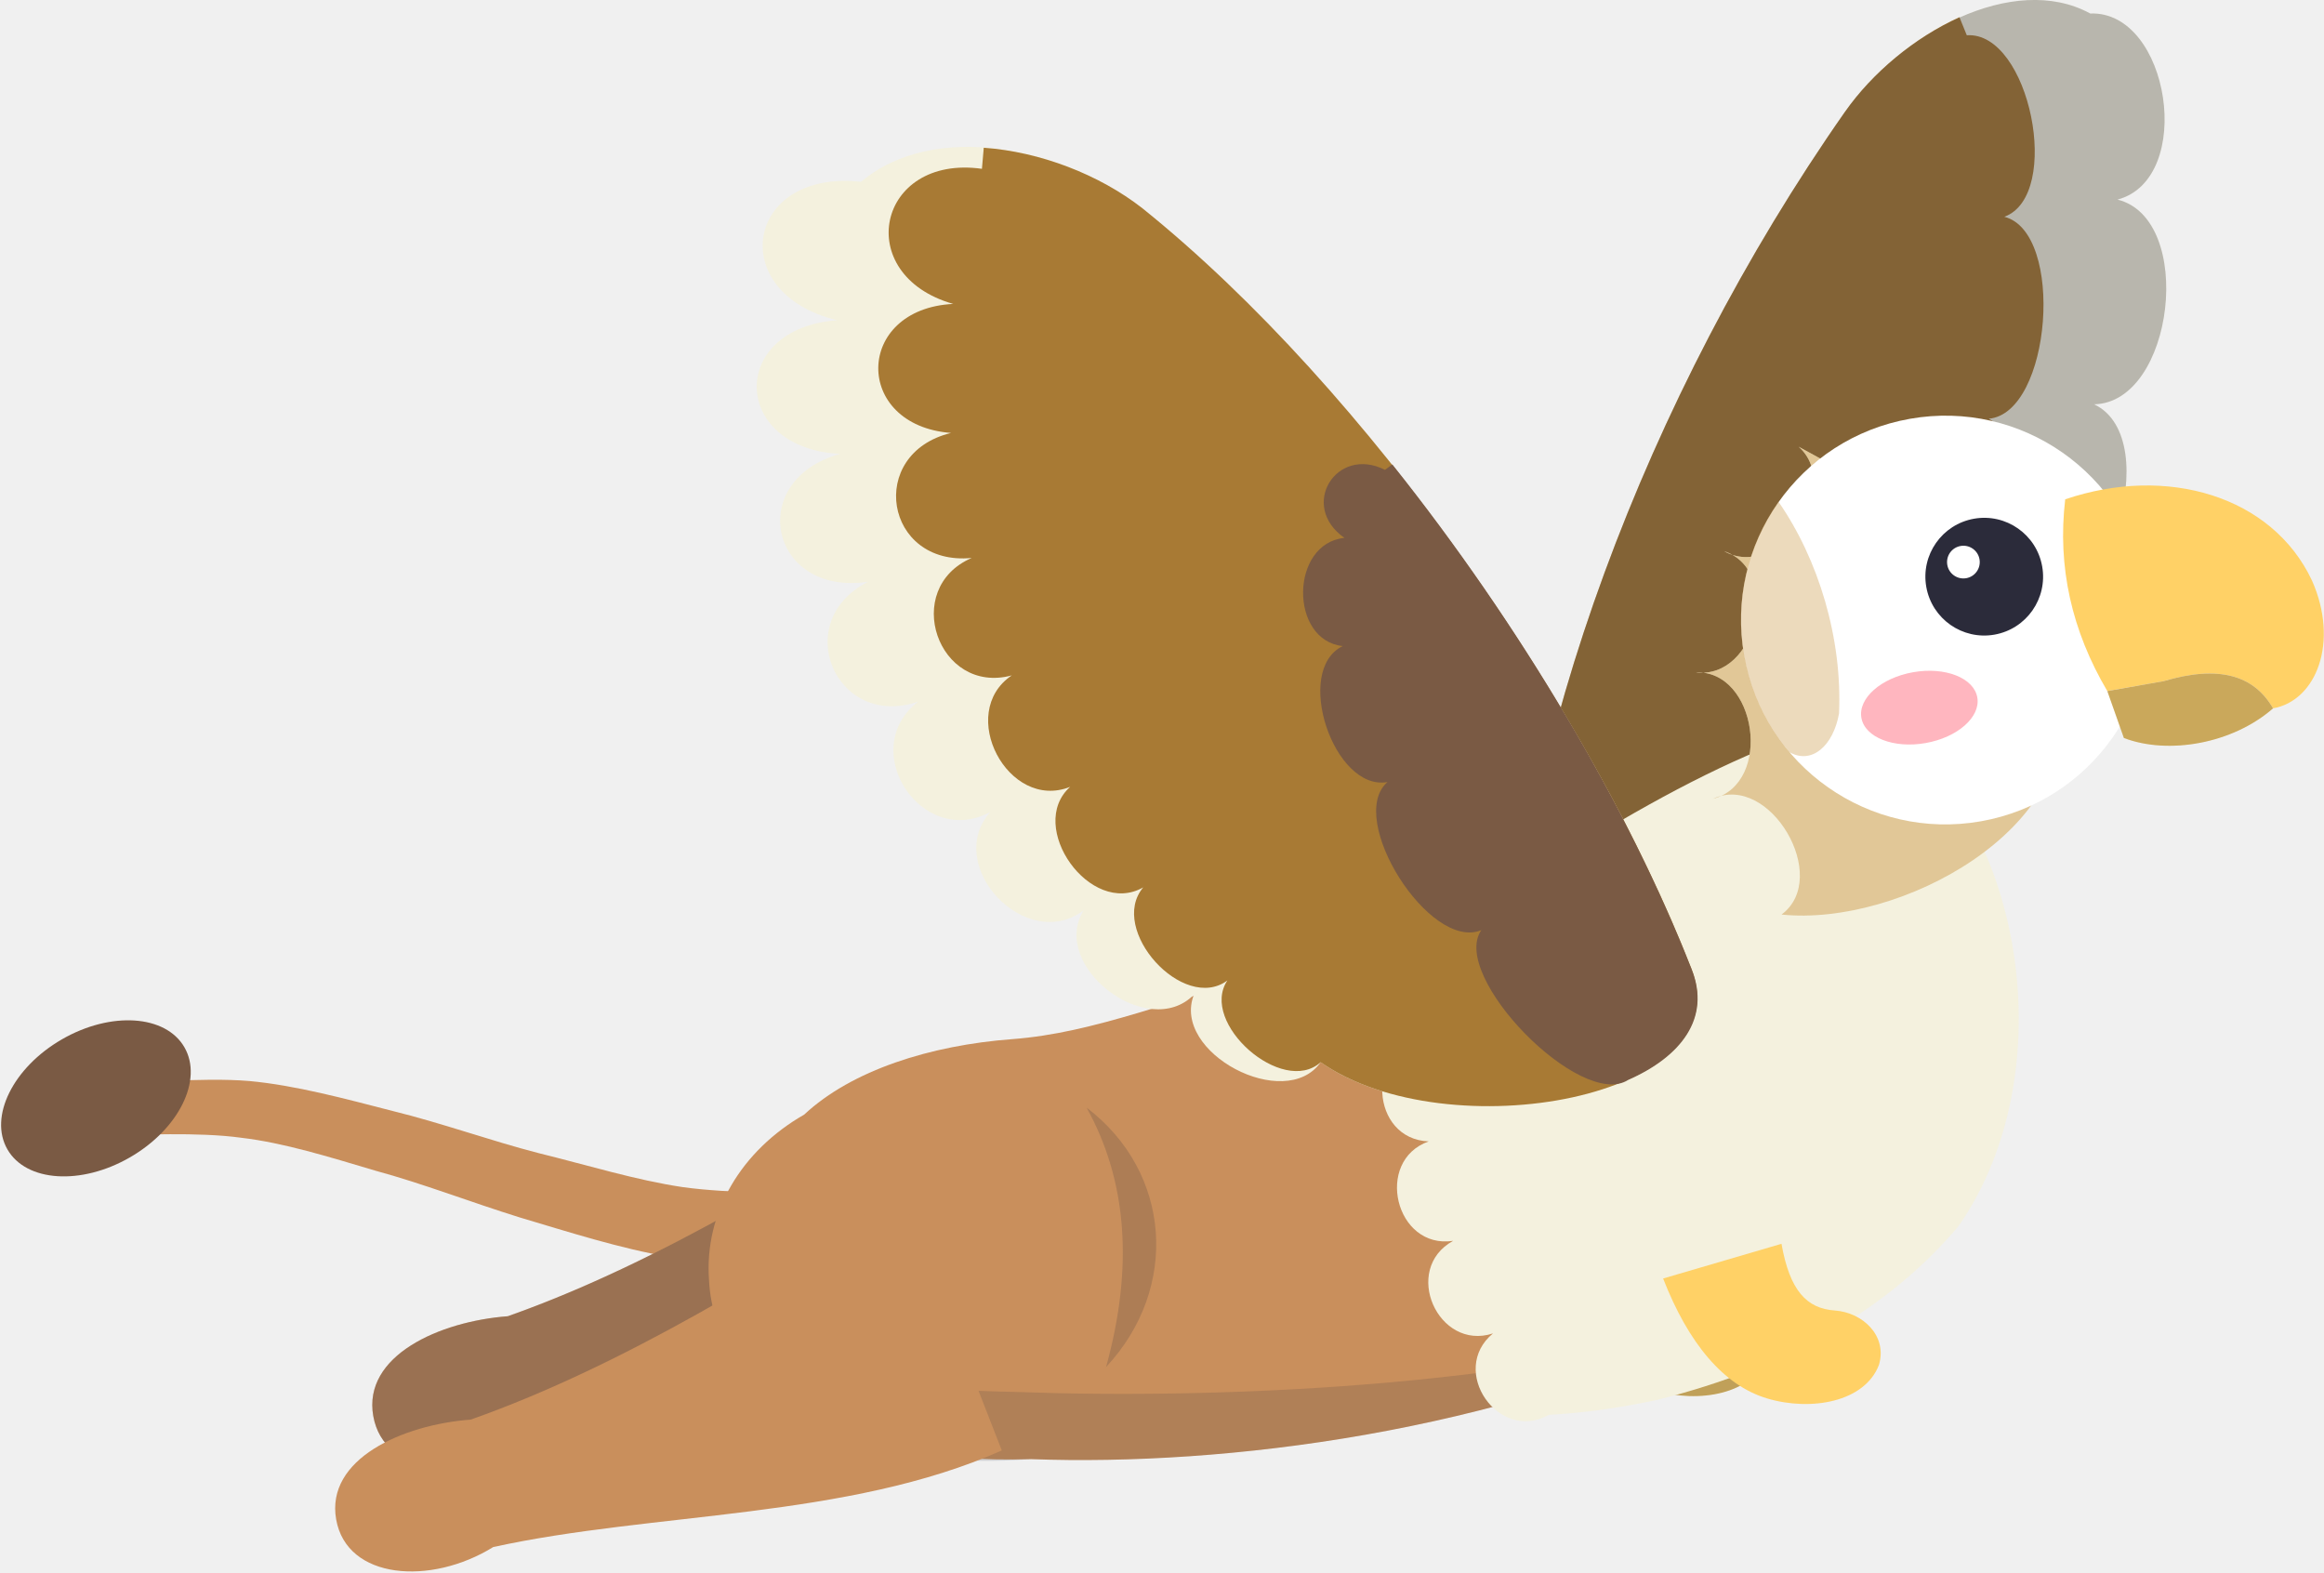
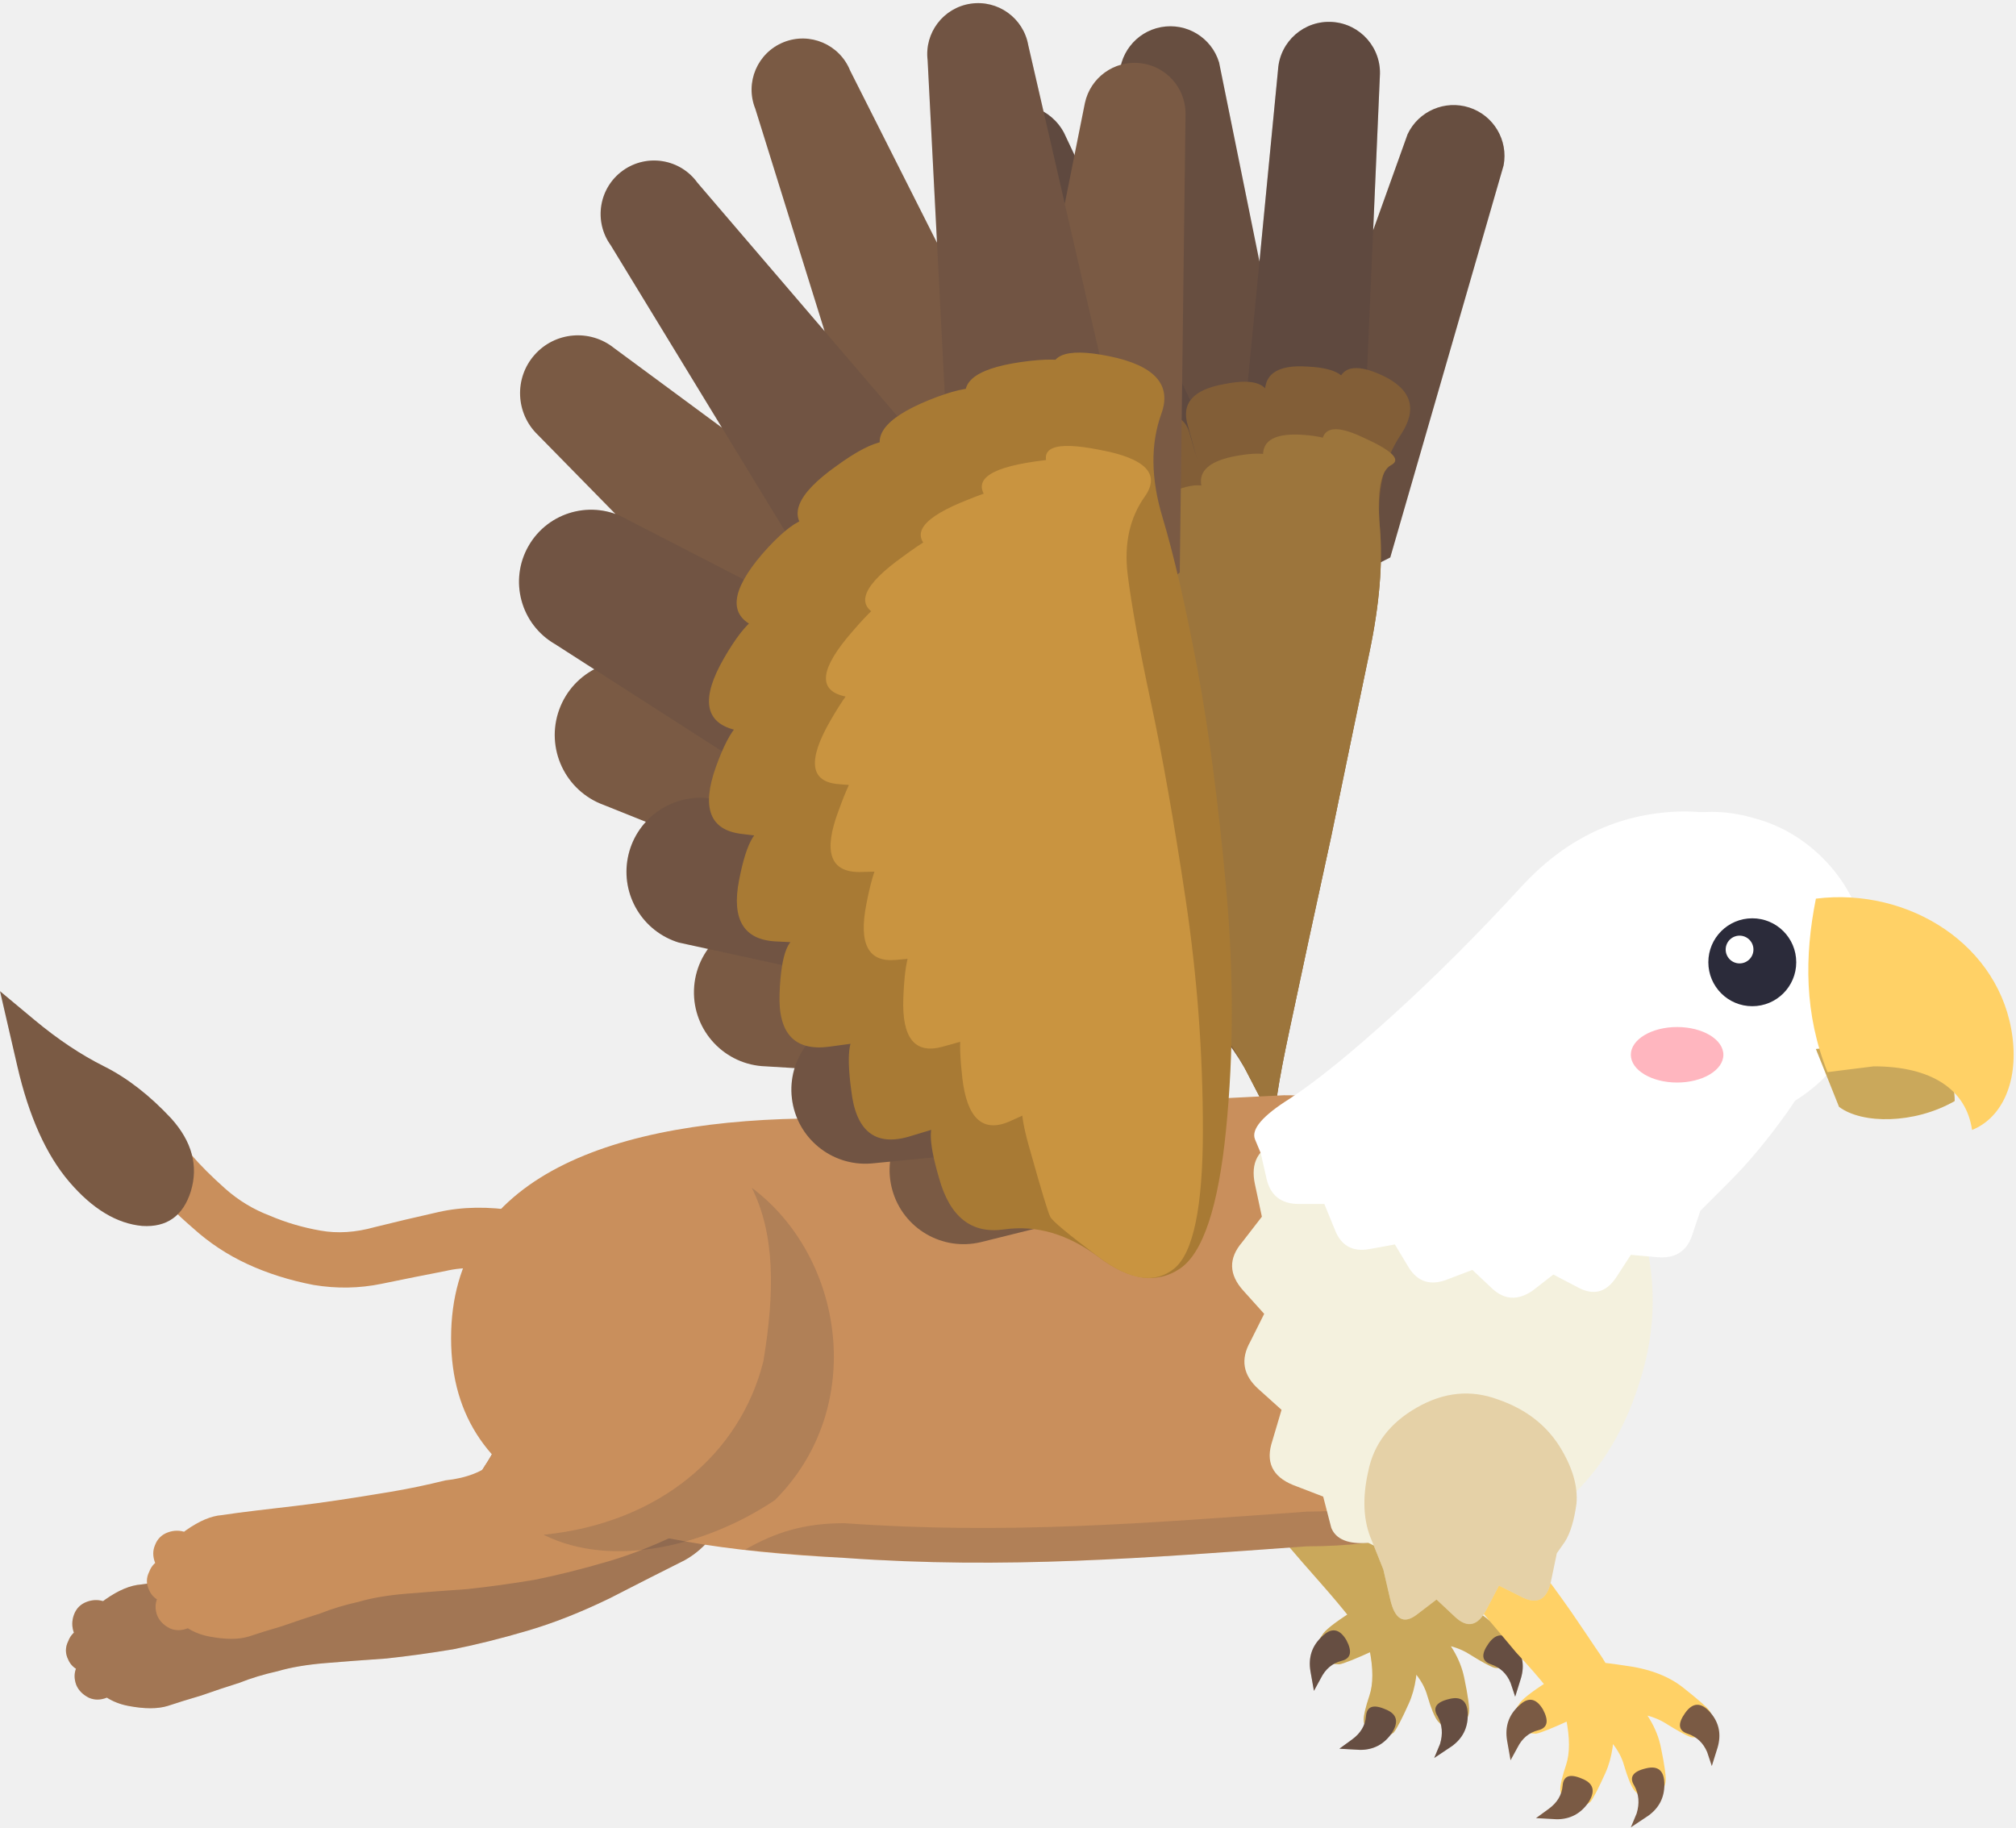
- <svg xmlns="http://www.w3.org/2000/svg" viewBox="-0.6 -6 170.6 115.4">
-   <g transform="rotate(-10 96 70)">
-     <g class="part-wings part-wings-far" style="transform-box:fill-box;transform-origin:13.8% 92.3%">
-       <path d="M 110 72 C 114 52 128 28 146 10 C 151 5 160 2 165 6 C 170.8 6.8 170.5 19.3 164.6 19.8 C 170 22.2 166.1 35.2 160.3 34.3 C 165.1 37.7 158.3 50.7 152.7 48.6 C 156.8 52.9 147.6 65 142.4 62.1 C 145.8 67 134.7 77.6 130 74 C 124 82 108 82 110 72 Z" fill="#f4f1de" />
-       <path d="M 110 72 C 114 52 128 28 146 10 C 148.5 7.5 152 5.5 155.5 4.6 L 155.8 6 C 160.4 6.5 160.7 18.8 156.2 19.6 C 160.4 21.5 157.1 34.4 152.5 34 C 156.2 36.8 149.4 50.3 145 49 C 148.1 52.4 138.2 66.1 134 64.2 C 136.6 68.1 123.8 81.9 119.8 79.6 C 114.1 80.4 108.8 78 110 72 Z" fill="#a87a34" />
-       <path d="M 110 72 C 114 52 128 28 146 10 C 151 5 160 2 165 6 C 170.8 6.8 170.5 19.3 164.6 19.8 C 170 22.2 166.1 35.2 160.3 34.3 C 165.1 37.7 158.3 50.7 152.7 48.6 C 156.8 52.9 147.6 65 142.4 62.1 C 145.8 67 134.7 77.6 130 74 C 124 82 108 82 110 72 Z" fill="#2b2b3a" opacity="0.3" />
-     </g>
-     <g class="part-tail" style="transform-box:fill-box;transform-origin:92.3% 93.8%">
-       <path d="M 58.3 75.2 C 56.7 74.8 51.7 74 48.3 72.9 C 45 71.8 41.7 70.1 38.3 68.6 C 35 67.1 31.7 65.2 28.3 63.7 C 25 62.2 21.6 60.6 18.3 59.7 C 14.9 58.8 9.7 58.4 8 58.1 A 1.9 1.9 0 0 0 8 61.9 C 9.5 62.2 13.9 62.7 17 63.7 C 20 64.6 23.1 66.2 26.3 67.8 C 29.5 69.3 32.8 71.3 36.1 73 C 39.5 74.7 42.9 76.5 46.5 77.8 C 50.1 79.1 55.8 80.3 57.7 80.8 A 2.8 2.8 0 0 0 58.3 75.2 Z" fill="#c98f5c" />
-       <ellipse cx="7" cy="59" rx="7.5" ry="5" transform="rotate(-20 7 59)" fill="#7a5a44" />
-     </g>
-     <path d="M 68 69 C 58 73, 46 78, 34 80 C 29 79.5, 23 81, 23 85.5 C 23 90, 29 91.5, 34 89.5 C 46 89, 60 92, 72 89 Z" fill="#c98f5c" />
-     <path d="M 68 69 C 58 73, 46 78, 34 80 C 29 79.5, 23 81, 23 85.5 C 23 90, 29 91.5, 34 89.5 C 46 89, 60 92, 72 89 Z" fill="#2b2b3a" opacity="0.3" />
-     <path d="M 110 90 C 111 95, 113 98.5, 116 100 C 119 101.5, 123 101.5, 124.5 99 C 125.5 97, 124 95, 122 94.5 C 120 94, 119 92.5, 119 89 Z" fill="#ffd166" />
-     <path d="M 110 90 C 111 95, 113 98.5, 116 100 C 119 101.5, 123 101.5, 124.5 99 C 125.5 97, 124 95, 122 94.5 C 120 94, 119 92.5, 119 89 Z" fill="#2b2b3a" opacity="0.3" />
-     <path d="M 58 69.2 C 62 66.6, 68 65.8, 74 66.4 C 80 67, 86 65.6, 96 64.6 C 106 63.8, 116 64.4, 122 66 C 132 70, 134 88, 122 96 C 104 101, 84 100, 70 97 C 56 95, 48 88, 49 80 C 49.5 75, 53 71, 58 69.2 Z" fill="#c98f5c" />
-     <path d="M 49.4 84 C 52 92, 60 96, 70 97 C 84 100, 104 101, 122 96 C 106 98, 84 95, 70 92 C 60 90, 53 88, 49.4 84 Z" fill="#2b2b3a" opacity="0.16" />
-     <path d="M 64 76 C 54 80, 42 85, 30 87 C 25 86.5, 19 88, 19 92.5 C 19 97, 25 98.5, 30 96.5 C 42 96, 56 99, 68 96 Z" fill="#c98f5c" />
-     <path d="M 78.5 72.3 A 15 13.5 0 0 1 76.6 91.3 Q 81.5 81 78.5 72.3 Z" fill="#2b2b3a" opacity="0.18" />
-     <path d="M 106 64.6 C 116 60, 130 54, 140 54 C 150 62, 150 82, 140 92 C 134 97, 126 100, 116 100.7 C 113 100.8, 110.5 100.7, 108 100.4 C 104 101.8 101.3 95.9 105 93.8 C 100.8 94.4 99.2 88 103.3 86.6 C 99 86.5 98.6 79.8 102.8 79.1 C 98.6 78.2 99.4 71.6 103.7 71.7 C 99.8 70 101.8 63.6 106 64.6 Z" fill="#f4f1de" />
-     <path d="M 118 92 C 119 97, 121 100.5, 124 102 C 127 103.5, 131 103.5, 132.5 101 C 133.5 99, 132 97, 130 96.5 C 128 96, 127 94.5, 127 91 Z" fill="#ffd166" />
-     <g class="part-wings" style="transform-box:fill-box;transform-origin:83.2% 95.1%">
-       <path d="M 124 70 C 120 50 108 24 94 8 C 89 2.5 80 -1 74 2.5 C 65.8 0.1 62.7 8.8 70.5 12.2 C 62.5 11.4 61.2 20.1 69 21.9 C 61.8 22.6 62.1 31.3 69.4 31.5 C 63.2 33.4 65.2 41.8 71.5 40.8 C 66.4 43.5 69.9 51.5 75.3 49.7 C 71.2 53 76.1 60.4 80.8 58 C 77.6 61.6 83.8 68.3 87.7 65.5 C 85.3 69.4 92.8 75.2 96 72 C 104 80 126 80 124 70 Z" fill="#f4f1de" />
-       <path d="M 124 70 C 120 50 108 24 94 8 C 91.3 5 87.3 2.6 83.3 1.6 L 82.9 3.1 C 75.5 0.7 72.1 9.1 79.1 12.5 C 71.9 11.6 70.3 20 77.3 21.8 C 70.9 22.2 70.8 30.6 77.2 31.1 C 71.7 32.4 73 40.6 78.6 40.1 C 74.1 42.1 76.6 49.9 81.4 48.9 C 77.7 51.2 81.2 58.6 85.4 57.1 C 82.3 59.7 86.7 66.7 90.3 64.9 C 87.7 67.6 92.8 74 96 72 C 104 80 126 80 124 70 Z" fill="#a87a34" />
-       <path d="M 124 70 C 121.5 57.6 116 42.9 108.8 29.7 L 108.2 30 C 105 27.6 101.5 31.5 104.4 34.4 C 100.4 34.1 99.1 41.1 102.9 42.2 C 99 43.3 100.4 52.6 104.4 52.6 C 100.9 54.7 105.3 65.4 109.3 64.5 C 106.4 67.4 114.2 78.8 118 77.2 C 122.1 76.2 124.8 73.8 124 70 Z" fill="#7a5a44" />
-     </g>
-     <g transform="translate(-4 -8) translate(146 68) scale(1.2) translate(-146 -68)">
-       <path d="M 148 50 L 143 46 C 145.3 48.9 140.3 53.9 137.4 51.5 C 140.7 53.3 138 59.6 134.4 58.5 C 138.1 59 137.9 66 134.1 66.3 C 137.8 65.3 140.4 72.3 137 74 C 144 76, 156 72, 156 64 Z" fill="#f4f1de" />
-       <path d="M 148 50 L 143 46 C 145.3 48.9 140.3 53.9 137.4 51.5 C 140.7 53.3 138 59.6 134.4 58.5 C 138.1 59 137.9 66 134.1 66.3 C 137.8 65.3 140.4 72.3 137 74 C 144 76, 156 72, 156 64 Z" fill="#c99440" opacity="0.45" />
-       <circle cx="150" cy="58" r="12.5" fill="#ffffff" />
-       <path d="M 139.2 64.3 A 12.5 12.5 0 0 1 141.2 49.1 C 143 53, 143.6 58, 142.6 62.5 C 141.9 64.4, 140.4 65.3, 139.2 64.3 Z" fill="#c99440" opacity="0.35" />
-       <path d="M 158.5 52 C 165 51, 171 54, 172.5 59.5 C 173.5 63.5, 171.5 66.8, 168.8 66.8 C 168 64.6, 166 63.6, 162.5 64 L 159 64 C 157.5 60, 157.3 56, 158.5 52 Z" fill="#ffd166" />
-       <path d="M 159 64 L 162.5 64 C 166 63.6, 168 64.6, 168.8 66.8 C 166 68.5, 162 68.5, 159.5 67 Z" fill="#ffd166" />
-       <path d="M 159 64 L 162.5 64 C 166 63.6, 168 64.6, 168.8 66.8 C 166 68.5, 162 68.5, 159.5 67 Z" fill="#2b2b3a" opacity="0.25" />
-       <circle cx="152.8" cy="55.8" r="3.6" fill="#2b2b3a" />
-       <circle cx="151.7" cy="54.7" r="1" fill="#ffffff" />
-       <ellipse cx="147.5" cy="63" rx="3.6" ry="2.2" fill="#ff7a8a" opacity="0.55" />
-     </g>
+ <svg xmlns="http://www.w3.org/2000/svg" viewBox="-1 -35.7 174.3 158">
+   <g class="part-wings part-wings-far" style="transform-box: fill-box; transform-origin: 74.3% 104.8%">
+     <path d="M112.3 16L108.8 9.1 120.7-24.1A4.4 4.4 0 0 1 129-21.4L119.2 12.5ZM110.6 17.4L105.5 11.6 109.5-29.7A4.4 4.4 0 0 1 118.3-29.1L116.5 12.3ZM108.7 19.5L102.3 15 95.8-28.7A4.4 4.4 0 0 1 104.4-30.3L113.2 13.1ZM106.6 22L99.4 19.2 82.6-20.5A4.6 4.6 0 0 1 91-24.2L109.4 14.8ZM105 25.4L97.3 24.3 74.2-7.2A5 5 0 0 1 82.1-13.2L106.1 17.7ZM104.6 30L96.9 30.4 72.3 9.2A6.2 6.2 0 0 1 80.6 0L104.2 22.2ZM105.9 34.9L98.3 36.6 73.5 22.2A6.4 6.4 0 0 1 80.2 11.3L104.1 27.3ZM107.8 40L100.6 42.9 77.1 33.9A6.4 6.4 0 0 1 82.1 22.1L104.9 32.7Z" fill="#6e5240" />
+     <path d="M110.6 17.4L105.5 11.6 109.5-29.7A4.4 4.4 0 0 1 118.3-29.1L116.5 12.3ZM106.6 22L99.4 19.2 82.6-20.5A4.6 4.6 0 0 1 91-24.2L109.4 14.8ZM104.6 30L96.9 30.4 72.3 9.2A6.2 6.2 0 0 1 80.6 0L104.2 22.2ZM107.8 40L100.6 42.9 77.1 33.9A6.4 6.4 0 0 1 82.1 22.1L104.9 32.7Z" fill="#2b2b3a" opacity="0.14" />
+     <path d="M109.3 61.3q.2 1-2.4-4.1-2.6-5.2-13.4-14.3-10.8-9.1-9.2-12.9 1.6-3.8 3-2.9 1.4 .9 1.4 .9 0 0-3.3-1.6-3.4-1.6-1.2-5.1 2.2-3.5 3.6-2.2 1.4 1.3 1.4 1.3 0 0-2.8-1.9-2.9-2-.1-5 2.7-3.1 4.1-1.5 1.4 1.6 1.4 1.6 0 0-2.2-2.4-2.3-2.4 1-4.9 3.3-2.5 4.6-.4 1.2 2 1.2 2 0 0-1.5-2.6-1.5-2.7 2.3-4.4 3.8-1.7 4.6 .7 .7 2.4 .7 2.4 0 0-.8-2.9-.9-2.9 3.2-3.6 4-.8 3.9 1.7-.1 2.5-.1 2.5 0 0-.3-3-.4-3 3.7-2.7 4.1 .2 3.2 2.6-.9 2.4-.9 2.4 0 0 .2-3 .2-3 4-1.2 3.7 1.8 1.5 5.1-2.2 3.3-1.8 8 .4 4.6-.9 10.8-1.3 6.2-3.3 15.9-2.1 9.6-3.6 16.7-1.5 7-1.2 8Z" fill="#8c6436" />
+     <path d="M109.3 61.3q.2 1-2.4-4.1-2.6-5.2-9.8-12.8-7.3-7.6-5.7-11.4 1.6-3.8 2.6-2.7 1 1 1 1 0 0-3.2-1.2-3.2-1.2-1-4.7 2.1-3.5 3.1-2.1 .9 1.3 .9 1.3 0 0-2.9-1.6-2.9-1.6-.1-4.6 2.7-3.1 3.6-1.5 .9 1.5 .9 1.5 0 0-2.4-2-2.4-2 .9-4.5 3.3-2.5 4.1-.5 .7 1.9 .7 1.9 0 0-1.7-2.3-1.8-2.4 2-4 3.8-1.7 4.1 .5 .2 2.1 .2 2.1 0 0-1.1-2.6-1.2-2.6 2.9-3.3 4-.7 3.5 1.4-.5 2.1-.5 2.1 0 0-.7-2.8-.7-2.8 3.4-2.5 4.1 .3 3 2.3-1.2 1.9-1.2 1.9 0 0-.2-2.9-.3-2.9 3.5-1.1 3.8 1.7 2.5 2.4-1.4 .7-1 5.4 .4 4.6-.9 10.8-1.3 6.2-3.3 15.9-2.1 9.6-3.6 16.7-1.5 7-1.2 8Z" fill="#a87d3c" />
+     <path d="M112.3 16L108.8 9.1 120.7-24.1A4.4 4.4 0 0 1 129-21.4L119.2 12.5ZM110.6 17.4L105.5 11.6 109.5-29.7A4.4 4.4 0 0 1 118.3-29.1L116.5 12.3ZM108.7 19.5L102.3 15 95.8-28.7A4.4 4.4 0 0 1 104.4-30.3L113.2 13.1ZM106.6 22L99.4 19.2 82.6-20.5A4.6 4.6 0 0 1 91-24.2L109.4 14.8ZM105 25.4L97.3 24.3 74.2-7.2A5 5 0 0 1 82.1-13.2L106.1 17.7ZM104.6 30L96.9 30.4 72.3 9.2A6.2 6.2 0 0 1 80.6 0L104.2 22.2ZM105.9 34.9L98.3 36.6 73.5 22.2A6.4 6.4 0 0 1 80.2 11.3L104.1 27.3ZM107.8 40L100.6 42.9 77.1 33.9A6.4 6.4 0 0 1 82.1 22.1L104.9 32.7ZM109.3 61.3q.2 1-2.4-4.1-2.6-5.2-13.4-14.3-10.8-9.1-9.2-12.9 1.6-3.8 3-2.9 1.4 .9 1.4 .9 0 0-3.3-1.6-3.4-1.6-1.2-5.1 2.2-3.5 3.6-2.2 1.4 1.3 1.4 1.3 0 0-2.8-1.9-2.9-2-.1-5 2.7-3.1 4.1-1.5 1.4 1.6 1.4 1.6 0 0-2.2-2.4-2.3-2.4 1-4.9 3.3-2.5 4.6-.4 1.2 2 1.2 2 0 0-1.5-2.6-1.5-2.7 2.3-4.4 3.8-1.7 4.6 .7 .7 2.4 .7 2.4 0 0-.8-2.9-.9-2.9 3.2-3.6 4-.8 3.9 1.7-.1 2.5-.1 2.5 0 0-.3-3-.4-3 3.7-2.7 4.1 .2 3.2 2.6-.9 2.4-.9 2.4 0 0 .2-3 .2-3 4-1.2 3.7 1.8 1.5 5.1-2.2 3.3-1.8 8 .4 4.6-.9 10.8-1.3 6.2-3.3 15.9-2.1 9.6-3.6 16.7-1.5 7-1.2 8ZM109.3 61.3q.2 1-2.4-4.1-2.6-5.2-9.8-12.8-7.3-7.6-5.7-11.4 1.6-3.8 2.6-2.7 1 1 1 1 0 0-3.2-1.2-3.2-1.2-1-4.7 2.1-3.5 3.1-2.1 .9 1.3 .9 1.3 0 0-2.9-1.6-2.9-1.6-.1-4.6 2.7-3.1 3.6-1.5 .9 1.5 .9 1.5 0 0-2.4-2-2.4-2 .9-4.5 3.3-2.5 4.1-.5 .7 1.9 .7 1.9 0 0-1.7-2.3-1.8-2.4 2-4 3.8-1.7 4.1 .5 .2 2.1 .2 2.1 0 0-1.1-2.6-1.2-2.6 2.9-3.3 4-.7 3.5 1.4-.5 2.1-.5 2.1 0 0-.7-2.8-.7-2.8 3.4-2.5 4.1 .3 3 2.3-1.2 1.9-1.2 1.9 0 0-.2-2.9-.3-2.9 3.5-1.1 3.8 1.7 2.5 2.4-1.4 .7-1 5.4 .4 4.6-.9 10.8-1.3 6.2-3.3 15.9-2.1 9.6-3.6 16.7-1.5 7-1.2 8Z" fill="#2b2b3a" opacity="0.1" />
  </g>
+   <g class="part-tail" style="transform-box: fill-box; transform-origin: 94.6% 89.1%">
+     <path d="M53.9 71.7q.9 .8 1.1 2.1 .1 1.2-.7 2.1-.8 .9-2 1-1.3 .2-3.8-.7-2.5-1-5.5-1.8-3-.8-5.5-.2-2.6 .5-5.5 1.1-2.9 .6-5.9 .1-3.1-.6-5.7-1.8-2.6-1.2-4.7-3.1-2.2-1.9-3.5-3.5-1.4-1.6-1.6-2.4-.3-.8 .1-1.5 .4-.8 1.2-1 .8-.3 1.6 .1 .7 .4 2 1.9 1.2 1.4 3 3 1.7 1.5 3.8 2.3 2.1 .9 4.4 1.3 2.2 .4 4.7-.3 2.4-.6 5.5-1.3 3.1-.7 6.8-.1 3.7 .5 6.5 1.2 2.8 .7 3.7 1.5Z" fill="#c98f5c" />
+     <path d="M13.8 61q2.7 3 1.7 6.3-1 3.2-4.2 3-3.3-.3-6.3-3.8-3-3.5-4.5-10-1.5-6.5-1.5-6.5 0 0 3 2.5 3 2.5 6 4 3 1.5 5.8 4.5Z" fill="#7a5a44" />
+   </g>
+   <path d="M49 80.7q3.8-1.7 7.8-.1 3.9 1.5 5.6 5.3 1.6 3.9 .1 7.9-1.6 3.9-4.3 5.4-2.8 1.4-6.5 3.3-3.7 1.8-7.1 2.8-3.4 1-6.4 1.6-3 .5-5.8 .8-2.9 .2-5.3 .4-2.4 .2-4.1 .7-1.8 .4-3.3 1-1.6 .5-3.3 1.1-1.7 .5-2.9 .9-1.3 .4-3.4 0-2.1-.4-3.3-2.1-1.2-1.7-.8-3.8 .4-2.1 2.1-3.3 1.7-1.2 3.1-1.3 1.3-.2 3-.4 1.7-.2 3.4-.4 1.7-.2 3.7-.5 2-.3 4.4-.7 2.4-.4 4.8-1 2.3-.7 4.3-1.7 2.1-1 3.7-2.4 1.5-1.5 3-4.1 1.4-2.7 2.5-5.2 1.1-2.6 5-4.2ZM9.3 108.5q.3 .7 0 1.5-.3 .7-1.1 1.1-.8 .3-1.5 0-.8-.4-1.1-1.1-.3-.8 0-1.5 .3-.8 1.1-1.1 .7-.4 1.5 0 .8 .3 1.1 1.1ZM8.6 106.2q.3 .8 0 1.6-.4 .7-1.1 1-.8 .3-1.5 0-.8-.3-1.1-1-.4-.8 0-1.6 .3-.8 1.1-1.1 .7-.3 1.5 0 .7 .3 1.1 1.1ZM9.1 103.9q.3 .8 0 1.6-.3 .7-1 1-.8 .3-1.6 0-.8-.3-1.1-1-.3-.8 0-1.6 .3-.8 1.1-1.1 .8-.3 1.6 0 .7 .3 1 1.1Z" fill="#c98f5c" />
+   <path d="M49 80.7q3.8-1.7 7.8-.1 3.9 1.5 5.6 5.3 1.6 3.9 .1 7.9-1.6 3.9-4.3 5.4-2.8 1.4-6.5 3.3-3.7 1.8-7.1 2.8-3.4 1-6.4 1.6-3 .5-5.8 .8-2.9 .2-5.3 .4-2.4 .2-4.1 .7-1.8 .4-3.3 1-1.6 .5-3.3 1.1-1.7 .5-2.9 .9-1.3 .4-3.4 0-2.1-.4-3.3-2.1-1.2-1.7-.8-3.8 .4-2.1 2.1-3.3 1.7-1.2 3.1-1.3 1.3-.2 3-.4 1.7-.2 3.4-.4 1.7-.2 3.7-.5 2-.3 4.4-.7 2.4-.4 4.8-1 2.3-.7 4.3-1.7 2.1-1 3.7-2.4 1.5-1.5 3-4.1 1.4-2.7 2.5-5.2 1.1-2.6 5-4.2ZM9.3 108.5q.3 .7 0 1.5-.3 .7-1.1 1.1-.8 .3-1.5 0-.8-.4-1.1-1.1-.3-.8 0-1.5 .3-.8 1.1-1.1 .7-.4 1.5 0 .8 .3 1.1 1.1ZM8.6 106.2q.3 .8 0 1.6-.4 .7-1.1 1-.8 .3-1.5 0-.8-.3-1.1-1-.4-.8 0-1.6 .3-.8 1.1-1.1 .7-.3 1.5 0 .7 .3 1.1 1.1ZM9.1 103.9q.3 .8 0 1.6-.3 .7-1 1-.8 .3-1.6 0-.8-.3-1.1-1-.3-.8 0-1.6 .3-.8 1.1-1.1 .8-.3 1.6 0 .7 .3 1 1.1Z" fill="#2b2b3a" opacity="0.25" />
+   <path d="M105.1 90.9q-.4-1.3 .2-2.4 .6-1.1 1.9-1.4 1.2-.4 2.3 .2 1.1 .6 2.4 2.4 1.3 1.7 2.9 3.8 1.6 2.1 3 4.1 1.3 1.9 2.3 3.4 1 1.4 1.3 2.4 .2 .9-.3 1.8-.5 .9-1.4 1.2-1 .2-1.9-.3-.9-.5-2-1.8-1.1-1.4-2.6-3.1-1.6-1.8-3.3-3.8-1.7-2.1-3.1-3.7-1.4-1.6-1.7-2.8ZM118.1 105.8q-.8-.4-1-1.2-.3-.8 .1-1.5 .4-.8 1.2-1 .8-.3 4 .2 3.2 .4 5.1 1.9 1.9 1.5 2.3 2 .3 .5 .2 1.1-.2 .6-.7 1-.5 .3-1.1 .2-.6-.2-2.2-1.2-1.6-1-4.4-1-2.8-.1-3.5-.5ZM117.2 104.9q-.4-.8-.1-1.6 .3-.8 1.1-1.1 .7-.4 1.5-.1 .8 .3 3.1 2.6 2.3 2.2 2.8 4.7 .5 2.4 .4 3-.1 .6-.6 1-.5 .4-1.1 .3-.6-.1-1-.6-.4-.5-.9-2.2-.5-1.8-2.7-3.5-2.2-1.8-2.5-2.5ZM117 103.5q.2-.8 1-1.2 .7-.5 1.5-.3 .8 .2 1.3 1 .4 .7 .7 3.7 .2 2.9-.7 4.9-.9 2-1.3 2.5-.5 .4-1.1 .4-.6 0-1-.4-.5-.5-.5-1.1 0-.6 .5-2.1 .5-1.5 0-4-.6-2.6-.4-3.4ZM118.7 102.1q.8-.1 1.5 .4 .6 .4 .7 1.2 .1 .8-.3 1.5-.5 .6-2.8 1.8-2.4 1.1-3 1.2-.7 0-1.2-.3-.6-.4-.6-1-.1-.7 .3-1.2 .3-.6 2.5-2 2.1-1.5 2.9-1.6Z" fill="#ffd166" />
+   <path d="M127.7 106.4q1-1.4 2.2 0 1.1 1.3 .6 3-.5 1.6-.5 1.6 0 0-.4-1.2-.5-1.2-1.7-1.6-1.2-.4-.2-1.8ZM124.3 111.2q1.6-.4 1.6 1.4 0 1.7-1.4 2.7-1.5 1-1.5 1 0 0 .5-1.2 .4-1.3-.2-2.4-.7-1.1 1-1.5ZM118.8 112.1q1.5 .6 .5 2.1-1 1.4-2.7 1.4-1.8-.1-1.8-.1 0 0 1.1-.8 1.1-.8 1.2-2 .1-1.3 1.7-.6ZM115.4 106.1q.8 1.5-.4 1.8-1.2 .3-1.8 1.5-.6 1.1-.6 1.1 0 0-.3-1.7-.3-1.8 1-3 1.2-1.2 2.1 .3Z" fill="#7a5a44" />
+   <path d="M105.1 90.9q-.4-1.3 .2-2.4 .6-1.1 1.9-1.4 1.2-.4 2.3 .2 1.1 .6 2.4 2.4 1.3 1.7 2.9 3.8 1.6 2.1 3 4.1 1.3 1.9 2.3 3.4 1 1.4 1.3 2.4 .2 .9-.3 1.8-.5 .9-1.4 1.2-1 .2-1.9-.3-.9-.5-2-1.8-1.1-1.4-2.6-3.1-1.6-1.8-3.3-3.8-1.7-2.1-3.1-3.7-1.4-1.6-1.7-2.8ZM118.1 105.8q-.8-.4-1-1.2-.3-.8 .1-1.5 .4-.8 1.2-1 .8-.3 4 .2 3.2 .4 5.1 1.9 1.9 1.5 2.3 2 .3 .5 .2 1.1-.2 .6-.7 1-.5 .3-1.1 .2-.6-.2-2.2-1.2-1.6-1-4.4-1-2.8-.1-3.5-.5ZM117.2 104.9q-.4-.8-.1-1.6 .3-.8 1.1-1.1 .7-.4 1.5-.1 .8 .3 3.1 2.6 2.3 2.2 2.8 4.7 .5 2.4 .4 3-.1 .6-.6 1-.5 .4-1.1 .3-.6-.1-1-.6-.4-.5-.9-2.2-.5-1.8-2.7-3.5-2.2-1.8-2.5-2.5ZM117 103.5q.2-.8 1-1.2 .7-.5 1.5-.3 .8 .2 1.3 1 .4 .7 .7 3.7 .2 2.9-.7 4.9-.9 2-1.3 2.5-.5 .4-1.1 .4-.6 0-1-.4-.5-.5-.5-1.1 0-.6 .5-2.1 .5-1.5 0-4-.6-2.6-.4-3.4ZM118.7 102.1q.8-.1 1.5 .4 .6 .4 .7 1.2 .1 .8-.3 1.5-.5 .6-2.8 1.8-2.4 1.1-3 1.2-.7 0-1.2-.3-.6-.4-.6-1-.1-.7 .3-1.2 .3-.6 2.5-2 2.1-1.5 2.9-1.6ZM127.7 106.4q1-1.4 2.2 0 1.1 1.3 .6 3-.5 1.6-.5 1.6 0 0-.4-1.2-.5-1.2-1.7-1.6-1.2-.4-.2-1.8ZM124.3 111.2q1.6-.4 1.6 1.4 0 1.7-1.4 2.7-1.5 1-1.5 1 0 0 .5-1.2 .4-1.3-.2-2.4-.7-1.1 1-1.5ZM118.8 112.1q1.5 .6 .5 2.1-1 1.4-2.7 1.4-1.8-.1-1.8-.1 0 0 1.1-.8 1.1-.8 1.2-2 .1-1.3 1.7-.6ZM115.4 106.1q.8 1.5-.4 1.8-1.2 .3-1.8 1.5-.6 1.1-.6 1.1 0 0-.3-1.7-.3-1.8 1-3 1.2-1.2 2.1 .3Z" fill="#2b2b3a" opacity="0.25" />
+   <path d="M38 80C38 66 52 61 70 61L110 59C126 59 136 68 136 79C136 92 126 98 112 98C98 99 86 100 72 99C52 98 38 94 38 80Z" fill="#c98f5c" />
+   <path d="M63.4 98.3C66 96.8 68.5 96 72 96C86 97 98 96 112 95C124 95 133 89 136 79C136 92 126 98 112 98C98 99 86 100 72 99C70.5 98.9 66.5 98.6 63.4 98.3Z" fill="#2b2b3a" opacity="0.15" />
+   <path d="M56 74.7Q59.8 73 63.8 74.6Q67.7 76.1 69.4 79.9Q71 83.8 69.5 87.8Q67.9 91.7 65.2 93.2Q62.4 94.6 58.7 96.4Q55 98.3 51.6 99.3Q48.2 100.3 45.2 100.9Q42.2 101.4 39.4 101.7Q36.5 101.9 34.1 102.1Q31.7 102.3 30 102.8Q28.2 103.2 26.7 103.8Q25.1 104.3 23.4 104.9Q21.7 105.4 20.5 105.8Q19.2 106.2 17.1 105.8Q15 105.4 13.8 103.7Q12.6 102 13 99.9Q13.4 97.8 15.1 96.6Q16.8 95.4 18.2 95.3Q19.5 95.1 21.2 94.9Q22.9 94.7 24.6 94.5Q26.3 94.3 28.3 94Q30.3 93.7 32.7 93.3Q35.1 92.9 37.5 92.3Q40.3 92 41.8 90.6Q43.9 89.6 45.5 88.2Q47 86.7 48.5 84.1Q49.9 81.4 51 78.9Q52.1 76.3 56 74.7ZM16.3 102.5Q16.6 103.2 16.3 104Q16 104.7 15.2 105.1Q14.4 105.4 13.7 105.1Q12.9 104.7 12.6 104Q12.3 103.2 12.6 102.5Q12.9 101.7 13.7 101.4Q14.4 101 15.2 101.4Q16 101.7 16.3 102.5ZM15.6 100.2Q15.9 101 15.6 101.8Q15.2 102.5 14.5 102.8Q13.7 103.1 13 102.8Q12.2 102.5 11.9 101.8Q11.5 101 11.9 100.2Q12.2 99.4 13 99.1Q13.7 98.8 14.5 99.1Q15.2 99.4 15.6 100.2ZM16.1 97.9Q16.4 98.6 16.1 99.4Q15.8 100.2 15.1 100.5Q14.3 100.8 13.5 100.5Q12.7 100.2 12.4 99.4Q12.1 98.6 12.4 97.9Q12.7 97.1 13.5 96.8Q14.3 96.5 15.1 96.8Q15.8 97.1 16.1 97.9ZM45.8 89.9Q46.2 90.9 45.8 92Q45.4 93 44.3 93.4Q43.3 93.8 42.3 93.4Q41.2 93 40.5 91.7Q40.8 91.2 41.4 90.3Q41.9 89.3 42.4 88.4Q43.3 88 44.3 88.4Q45.4 88.8 45.8 89.9Z" fill="#c98f5c" />
+   <path d="M64 67C72 73 74 86 66 94C60.2 97.9 52 100 46 97C56 96 63 90 65 82C66 76 66 71 64 67Z" fill="#2b2b3a" opacity="0.16" />
+   <g class="part-wings" style="transform-box: fill-box; transform-origin: 95.9% 95.6%">
+     <path d="M92.2 21L85 12.2 92.8-26.8A4.4 4.4 0 0 1 101.5-25.9L101 13.8ZM91.2 23.4L81.6 16.2 79.2-30.5A4.4 4.4 0 0 1 87.9-31.8L98.4 13.8ZM90.2 25.9L79.1 21.2 64.3-26.3A4.4 4.4 0 0 1 72.5-29.6L94.9 14.8ZM89 28.9L77.1 27 51.8-14.5A4.6 4.6 0 0 1 59.3-19.9L90.9 17ZM88.4 32.6L76.4 33.4 45.5 1.9A5 5 0 0 1 52.1-5.6L87.6 20.6ZM88.9 37L78 39.9 47 20A6.2 6.2 0 0 1 53.2 9.2L86 26.1ZM91 41.6L81.4 46 51.2 33.9A6.4 6.4 0 0 1 55.6 21.8L86.6 32ZM93.9 46.3L85.7 51.9 57.7 45.8A6.4 6.4 0 0 1 60.1 33.3L88.3 38.1ZM97 51.2L89.8 58 65.2 56.5A6.4 6.4 0 0 1 65.6 43.7L90.2 44ZM100.9 55.1L94.9 62.9 74.3 64.9A6.4 6.4 0 0 1 72.8 52.2L93.1 49.1ZM104.7 59.1L99.9 67.7 83.8 71.7A6.4 6.4 0 0 1 80.3 59.4L96.1 54.3Z" fill="#7a5a44" />
+     <path d="M91.2 23.4L81.6 16.2 79.2-30.5A4.4 4.4 0 0 1 87.9-31.8L98.4 13.8ZM89 28.9L77.1 27 51.8-14.5A4.6 4.6 0 0 1 59.3-19.9L90.9 17ZM88.9 37L78 39.9 47 20A6.2 6.2 0 0 1 53.2 9.2L86 26.1ZM93.9 46.3L85.7 51.9 57.7 45.8A6.4 6.4 0 0 1 60.1 33.3L88.3 38.1ZM100.9 55.1L94.9 62.9 74.3 64.9A6.4 6.4 0 0 1 72.8 52.2L93.1 49.1Z" fill="#2b2b3a" opacity="0.12" />
+     <path d="M101 74q-3 2-7-1-4-3-8.2-2.4-4.2 .6-5.6-4.4-1.5-5.1 .1-5 1.5 .1 1.5 .1 0 0-4.3 1.3-4.3 1.2-4.9-4-.7-5.2 .9-4.8 1.6 .4 1.6 .4 0 0-4.4 .6-4.5 .6-4.3-4.6 .2-5.3 2-4.8 1.8 .5 1.8 .5 0 0-4.1-.2-4.2-.2-3.2-5.3 1-5.2 2.7-4.3 1.6 .8 1.6 .8 0 0-4.1-.5-4.1-.5-2.2-5.8 1.9-5.3 3.7-3.8 1.7 1.5 1.7 1.5 0 0-3.8-.9-3.9-1-.9-6.2 3-5.2 4.6-3.2 1.6 1.9 1.6 1.9 0 0-3.5-1.4-3.5-1.5 .6-6.3 4.2-4.8 5.6-2.2 1.4 2.5 1.4 2.5 0 0-2.9-2.1-2.9-2.1 2.3-5.8 5.2-3.8 6-.9 .7 2.9 .7 2.9 0 0-2.3-2.6-2.3-2.7 3.6-5.1 5.9-2.4 5.7 .7-.3 3-.3 3 0 0-1.8-3-1.9-3.1 4.4-4 6.3-.9 5.1 2.1-1.2 2.9-1.2 2.9 0 0-1.1-3.3-1.1-3.4 4.8-2.2 5.9 1.2 4.5 5-1.4 3.9 .1 8.9 1.5 5 3 13 1.5 8 2.5 19 1 11 0 21-1 10-4 12Z" fill="#a87a34" />
+     <path d="M100.5 74q-2.5 2-6.5-1-4-3-4.2-3.5-.3-.6-1.7-5.6-1.5-5.1 0-4.6 1.4 .5 1.4 .5 0 0-3.3 1.5-3.4 1.4-4-3.8-.6-5.3 .7-4.5 1.2 .8 1.2 .8 0 0-3.6 1-3.6 1-3.4-4.2 .2-5.3 1.5-4.4 1.3 .8 1.3 .8 0 0-3.5 .3-3.5 .3-2.5-4.8 1-5.2 2.1-4 1 1.1 1 1.1 0 0-3.7 .1-3.8 0-1.8-5.3 1.9-5.3 2.8-3.6 .9 1.6 .9 1.6 0 0-3.7-.3-3.7-.3-.7-5.5 3-5.2 3.8-3.2 .8 1.9 .8 1.9 0 0-3.4-.8-3.5-.8 .7-5.6 4.1-4.8 4.6-2.4 .5 2.4 .5 2.4 0 0-2.9-1.4-3-1.4 2.2-5.1 5.1-3.8 5-1.2-.1 2.6-.1 2.6 0 0-2.6-2-2.6-2 3.3-4.3 5.9-2.4 5 .1-.9 2.5-.9 2.5 0 0-2.3-2.5-2.3-2.5 4-3.4 6.3-.9 4.6 1.4-1.7 2.3-1.7 2.3 0 0-1.6-2.9-1.7-3 4.3-1.8 5.9 1.1 3.9 4-2 2.8-1.5 6.8 .5 4 2 11 1.5 7 3 17 1.5 10 1.5 20 0 10-2.5 12Z" fill="#c99440" />
+   </g>
+   <path d="M125 98.5Q120 99 120 99Q120 99 117.3 97.7Q114.7 97.9 114.1 96.4Q113.4 93.7 113.4 93.7Q113.4 93.7 110.8 92.7Q108.1 91.6 109 88.9Q109.8 86.2 109.8 86.2Q109.8 86.2 107.8 84.4Q105.8 82.6 107.1 80.3Q108.3 77.9 108.3 77.9Q108.3 77.9 106.5 75.9Q104.6 73.8 106.4 71.7Q108.1 69.5 108.1 69.5Q108.1 69.5 107.5 66.7Q106.9 63.9 109.5 63Q112 62 112 62Q112 62 118 59.5Q124 57 131 59.5Q138 62 140.5 69Q143 76 141 83Q139 90 134.5 94Q130 98 125 98.5Z" fill="#f4f1de" />
+   <path d="M143.5 34.5q7.5-.5 11.5 5.5 4 6 2.5 11.5-1.5 5.5-4 9-2.5 3.5-5 6-2.5 2.5-2.5 2.5 0 0-.7 2.1-.7 2.1-3 1.9-2.3-.2-2.3-.2 0 0-1.3 2-1.3 1.9-3.3 .8-2.1-1.1-2.1-1.1 0 0-1.8 1.4-1.9 1.3-3.5-.2-1.7-1.6-1.7-1.6 0 0-2.1 .8-2.2 .9-3.4-1-1.2-2-1.2-2 0 0-2.2 .4-2.2 .4-3-1.7-.9-2.2-.9-2.2 0 0-2.2 0-2.3 0-2.8-2.2-.5-2.2-.5-2.2 0 0-.5-1.2-.5-1.3 3-3.5 3.5-2.3 9-7.3 5.5-5 11-11 5.5-6 13-6.5Z" fill="#ffffff" />
+   <path d="M160.1 44.5q.9 3.5 0 7-1 3.5-3.5 6.1-2.6 2.5-6.1 3.5-3.5 .9-7 0-3.5-1-6-3.5-2.6-2.6-3.5-6.1-1-3.5 0-7 .9-3.5 3.5-6 2.5-2.6 6-3.5 3.5-1 7 0 3.5 .9 6.1 3.5 2.5 2.5 3.5 6Z" fill="#ffffff" />
+   <path d="M156 55L161 54.5C165 54.5 168 56 168 59.5C164.5 61.5 160 61.5 158 60Z" fill="#ffd166" />
+   <path d="M156 55L161 54.5C165 54.5 168 56 168 59.5C164.5 61.5 160 61.5 158 60Z" fill="#2b2b3a" opacity="0.25" />
+   <path d="M156 42C164 41 172 46 173 54C173.5 58 172 61 169.5 62C169 58.5 166 56.5 161 56.5L157 57C155 52 155 47 156 42Z" fill="#ffd166" />
+   <circle cx="150.5" cy="47.5" r="3.8" fill="#2b2b3a" />
+   <circle cx="149.4" cy="46.4" r="1.2" fill="#ffffff" />
+   <ellipse cx="144" cy="55.5" rx="4" ry="2.4" fill="#ff7a8a" opacity="0.55" />
+   <path d="M122.1 96.9q-.4-1.3 .2-2.4 .6-1.1 1.9-1.4 1.2-.4 2.3 .2 1.1 .6 2.4 2.4 1.3 1.7 2.9 3.8 1.6 2.1 3 4.1 1.3 1.9 2.3 3.4 1 1.4 1.3 2.4 .2 .9-.3 1.8-.5 .9-1.5 1.2-.9 .2-1.8-.3-.9-.5-2-1.8-1.1-1.4-2.7-3.1-1.5-1.8-3.2-3.8-1.7-2.1-3.1-3.7-1.4-1.6-1.7-2.8ZM135.1 111.8q-.8-.4-1-1.2-.3-.8 .1-1.5 .4-.8 1.2-1 .8-.3 4 .2 3.2 .4 5.1 1.9 1.9 1.5 2.3 2 .3 .5 .2 1.1-.2 .6-.7 1-.5 .3-1.1 .2-.6-.2-2.2-1.2-1.6-1-4.4-1-2.8-.1-3.5-.5ZM134.2 110.9q-.4-.8-.1-1.6 .3-.8 1.1-1.1 .7-.4 1.5-.1 .8 .3 3.1 2.6 2.3 2.2 2.8 4.7 .5 2.4 .4 3-.1 .6-.6 1-.5 .4-1.1 .3-.6-.1-1-.6-.4-.5-.9-2.2-.5-1.8-2.7-3.5-2.2-1.8-2.5-2.5ZM134 109.5q.2-.8 1-1.2 .7-.5 1.5-.3 .8 .2 1.3 1 .4 .7 .7 3.7 .2 2.9-.7 4.9-.9 2-1.3 2.5-.5 .4-1.1 .4-.6 0-1-.4-.5-.5-.5-1.1 0-.6 .5-2.1 .5-1.5 0-4-.6-2.6-.4-3.4ZM135.7 108.1q.8-.1 1.5 .4 .6 .4 .7 1.2 .1 .8-.3 1.5-.5 .6-2.8 1.8-2.4 1.1-3 1.2-.7 0-1.2-.3-.6-.4-.6-1-.1-.7 .3-1.2 .3-.6 2.5-2 2.1-1.5 2.9-1.6Z" fill="#ffd166" />
+   <path d="M144.7 112.4q1-1.4 2.2 0 1.1 1.3 .6 3-.5 1.6-.5 1.6 0 0-.4-1.2-.5-1.2-1.7-1.6-1.2-.4-.2-1.8ZM141.3 117.2q1.6-.4 1.6 1.4 0 1.7-1.4 2.7-1.5 1-1.5 1 0 0 .5-1.2 .4-1.3-.2-2.4-.7-1.1 1-1.5ZM135.8 118.1q1.5 .6 .5 2.1-1 1.4-2.7 1.4-1.8-.1-1.8-.1 0 0 1.1-.8 1.1-.8 1.2-2 .1-1.3 1.7-.6ZM132.4 112.1q.8 1.5-.4 1.8-1.2 .3-1.8 1.5-.6 1.1-.6 1.1 0 0-.3-1.7-.3-1.8 1-3 1.2-1.2 2.1 .3Z" fill="#7a5a44" />
+   <path d="M117.3 91.5q.7-3.5 4.2-5.5 3.5-2 7-.7 3.5 1.2 5.3 4 1.7 2.7 1.5 5-.3 2.2-1 3.3-.7 1-.7 1 0 0-.5 2.4-.5 2.4-2.5 1.4-2-1-2-1 0 0-1.1 2.1-1.1 2.1-2.7 .6-1.6-1.5-1.6-1.5 0 0-1.7 1.3-1.7 1.3-2.3-1.3-.6-2.6-.6-2.6 0 0-1-2.5-1.1-2.5-.3-6Z" fill="#f4f1de" />
+   <path d="M117.3 91.5q.7-3.5 4.2-5.5 3.5-2 7-.7 3.5 1.2 5.3 4 1.7 2.7 1.5 5-.3 2.2-1 3.3-.7 1-.7 1 0 0-.5 2.4-.5 2.4-2.5 1.4-2-1-2-1 0 0-1.1 2.1-1.1 2.1-2.7 .6-1.6-1.5-1.6-1.5 0 0-1.7 1.3-1.7 1.3-2.3-1.3-.6-2.6-.6-2.6 0 0-1-2.5-1.1-2.5-.3-6Z" fill="#c99440" opacity="0.35" />
</svg>
